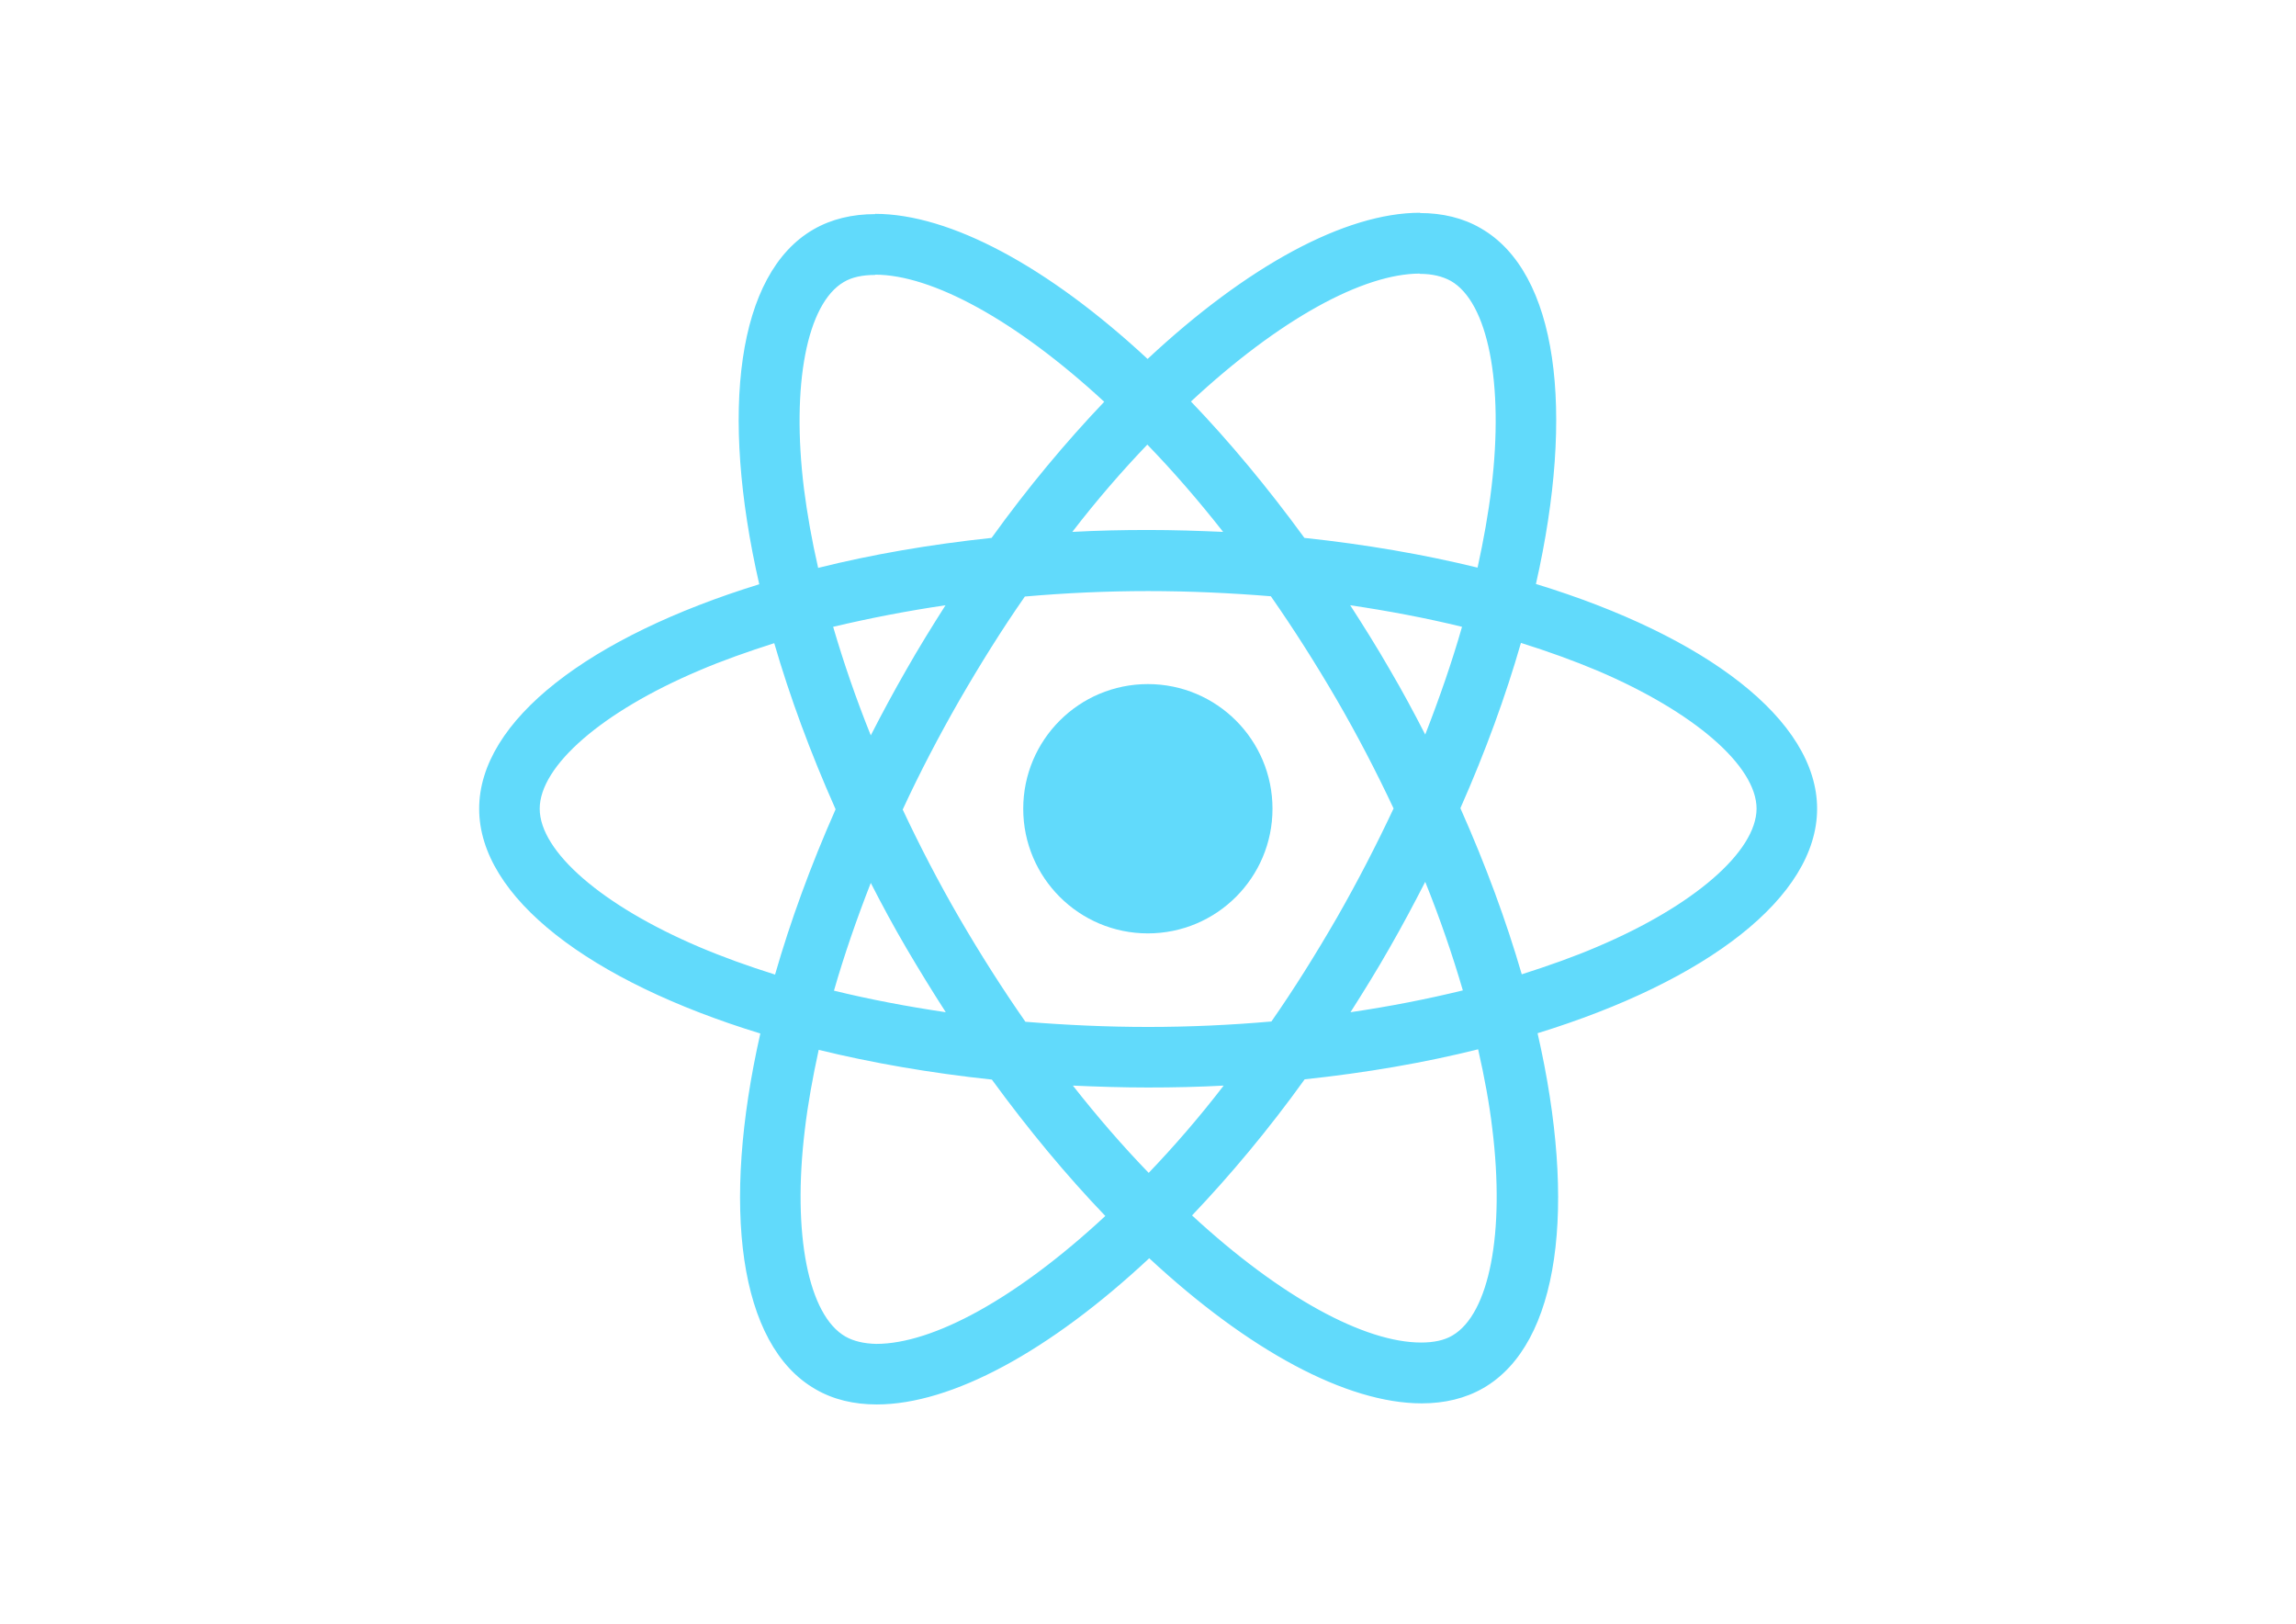
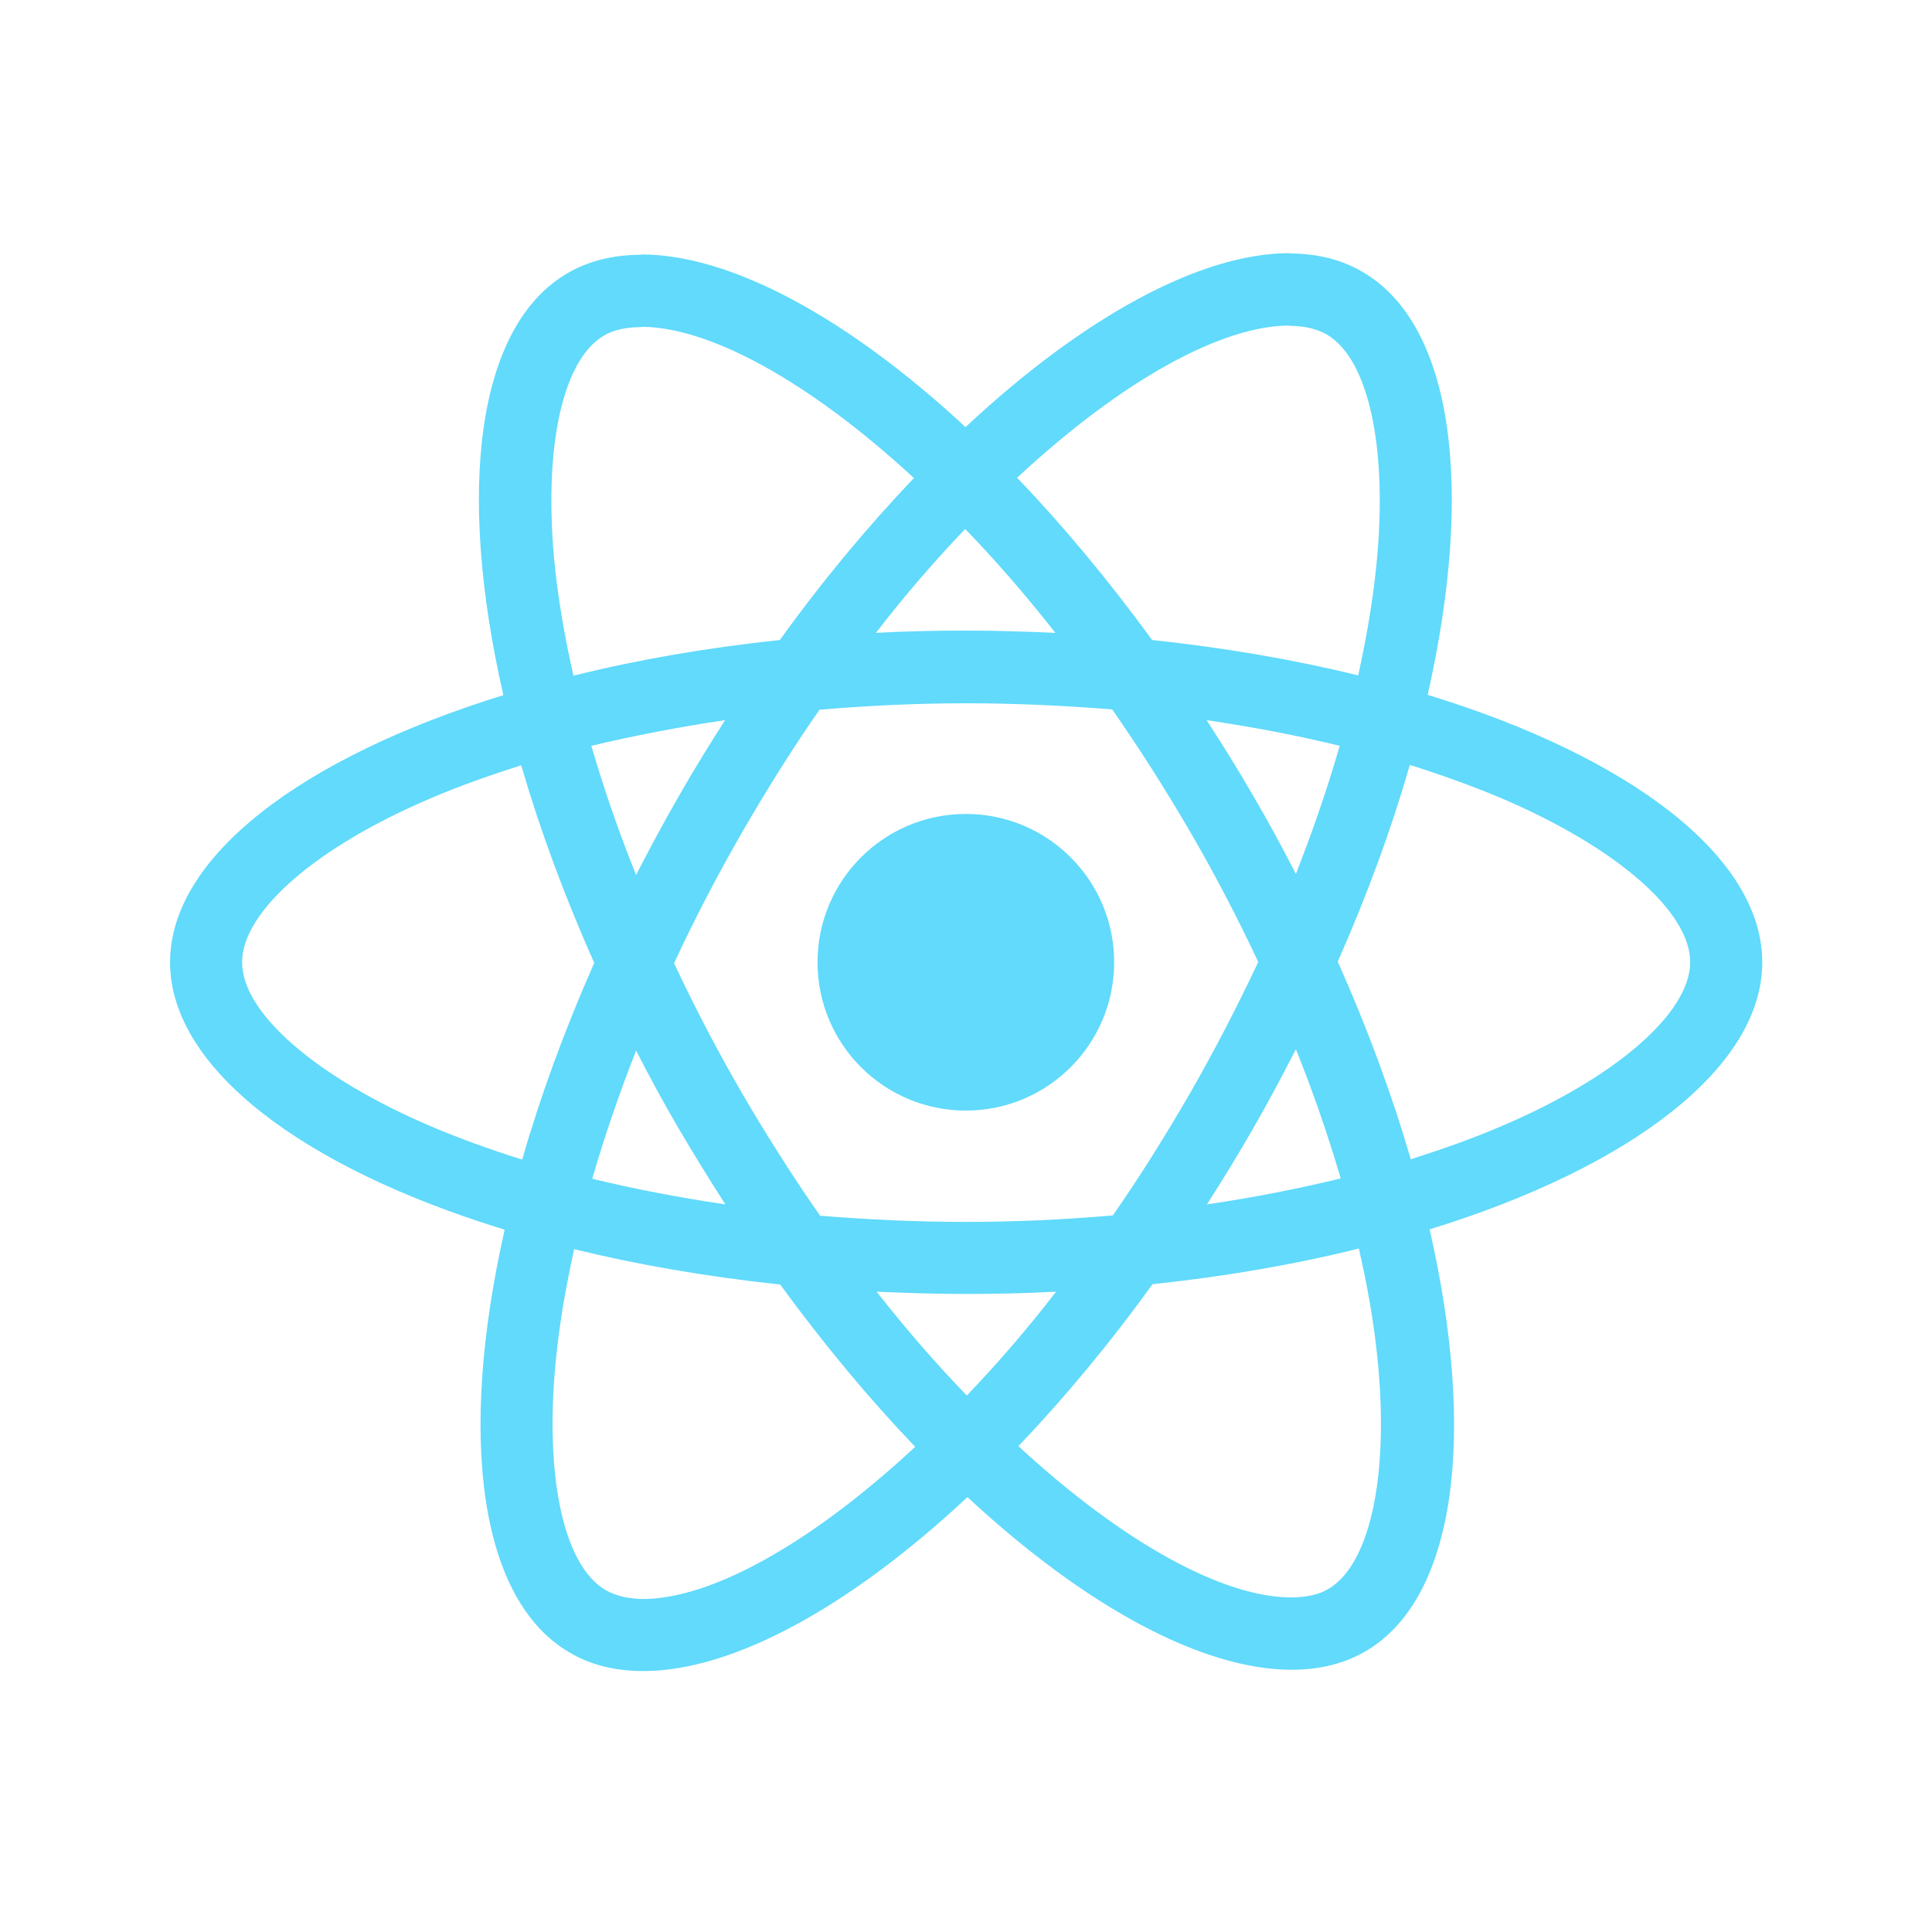
- <svg xmlns="http://www.w3.org/2000/svg" viewBox="0 0 841.9 595.3">
+ <svg xmlns="http://www.w3.org/2000/svg" viewBox="123.3 0 595.3 595.3">
  <g fill="#61DAFB">
    <path d="M666.3 296.5c0-32.5-40.7-63.3-103.1-82.4 14.4-63.6 8-114.2-20.2-130.4-6.5-3.8-14.1-5.6-22.4-5.6v22.3c4.6 0 8.3.9 11.4 2.6 13.6 7.8 19.5 37.5 14.9 75.7-1.1 9.4-2.9 19.3-5.1 29.4-19.6-4.8-41-8.5-63.5-10.9-13.5-18.5-27.5-35.3-41.6-50 32.6-30.3 63.2-46.9 84-46.9V78c-27.5 0-63.5 19.6-99.9 53.6-36.4-33.8-72.4-53.2-99.9-53.2v22.3c20.7 0 51.4 16.5 84 46.6-14 14.7-28 31.4-41.3 49.9-22.6 2.4-44 6.1-63.6 11-2.3-10-4-19.7-5.2-29-4.7-38.2 1.1-67.9 14.6-75.8 3-1.8 6.9-2.6 11.5-2.6V78.5c-8.4 0-16 1.8-22.6 5.6-28.1 16.2-34.4 66.7-19.9 130.1-62.2 19.2-102.7 49.9-102.7 82.3 0 32.5 40.7 63.3 103.1 82.4-14.4 63.6-8 114.2 20.2 130.4 6.5 3.8 14.1 5.6 22.5 5.6 27.5 0 63.5-19.6 99.9-53.6 36.4 33.8 72.4 53.2 99.9 53.2 8.4 0 16-1.8 22.6-5.6 28.1-16.2 34.4-66.7 19.9-130.1 62-19.1 102.5-49.9 102.5-82.3zm-130.2-66.7c-3.7 12.9-8.3 26.2-13.5 39.5-4.1-8-8.4-16-13.1-24-4.6-8-9.5-15.8-14.4-23.4 14.2 2.1 27.9 4.7 41 7.9zm-45.8 106.5c-7.8 13.5-15.8 26.3-24.1 38.2-14.9 1.3-30 2-45.2 2-15.1 0-30.2-.7-45-1.9-8.3-11.9-16.4-24.6-24.2-38-7.6-13.1-14.5-26.4-20.8-39.8 6.2-13.4 13.2-26.8 20.7-39.9 7.8-13.5 15.8-26.3 24.1-38.2 14.9-1.3 30-2 45.2-2 15.1 0 30.2.7 45 1.9 8.3 11.9 16.4 24.6 24.2 38 7.6 13.1 14.5 26.4 20.8 39.8-6.3 13.4-13.2 26.8-20.7 39.9zm32.3-13c5.4 13.4 10 26.8 13.8 39.8-13.1 3.2-26.9 5.9-41.2 8 4.9-7.7 9.8-15.6 14.4-23.7 4.6-8 8.9-16.1 13-24.1zM421.2 430c-9.3-9.6-18.6-20.3-27.8-32 9 .4 18.2.7 27.5.7 9.4 0 18.7-.2 27.8-.7-9 11.7-18.3 22.4-27.5 32zm-74.4-58.9c-14.2-2.1-27.9-4.7-41-7.9 3.7-12.9 8.3-26.2 13.5-39.5 4.1 8 8.4 16 13.1 24 4.7 8 9.5 15.8 14.4 23.4zM420.7 163c9.3 9.6 18.6 20.3 27.8 32-9-.4-18.2-.7-27.5-.7-9.4 0-18.7.2-27.8.7 9-11.7 18.3-22.4 27.5-32zm-74 58.9c-4.9 7.7-9.8 15.6-14.4 23.7-4.6 8-8.9 16-13 24-5.4-13.4-10-26.8-13.8-39.8 13.1-3.1 26.9-5.8 41.2-7.9zm-90.5 125.2c-35.4-15.1-58.3-34.9-58.3-50.6 0-15.7 22.9-35.6 58.3-50.6 8.6-3.7 18-7 27.7-10.1 5.7 19.6 13.2 40 22.5 60.9-9.2 20.8-16.6 41.1-22.2 60.6-9.9-3.1-19.3-6.5-28-10.2zM310 490c-13.6-7.8-19.5-37.5-14.9-75.7 1.1-9.4 2.9-19.3 5.1-29.4 19.6 4.8 41 8.5 63.5 10.9 13.5 18.5 27.5 35.3 41.6 50-32.6 30.3-63.2 46.9-84 46.9-4.5-.1-8.3-1-11.3-2.7zm237.2-76.2c4.7 38.2-1.1 67.9-14.6 75.8-3 1.8-6.9 2.6-11.5 2.6-20.7 0-51.4-16.5-84-46.6 14-14.7 28-31.4 41.3-49.9 22.6-2.4 44-6.1 63.6-11 2.3 10.1 4.1 19.8 5.2 29.1zm38.5-66.7c-8.6 3.7-18 7-27.7 10.1-5.7-19.6-13.2-40-22.5-60.9 9.2-20.8 16.6-41.1 22.2-60.6 9.9 3.1 19.3 6.5 28.1 10.2 35.4 15.1 58.3 34.9 58.3 50.6-.1 15.7-23 35.6-58.4 50.6zM320.8 78.4z" />
    <circle cx="420.9" cy="296.5" r="45.7" />
    <path d="M520.5 78.1z" />
  </g>
</svg>
